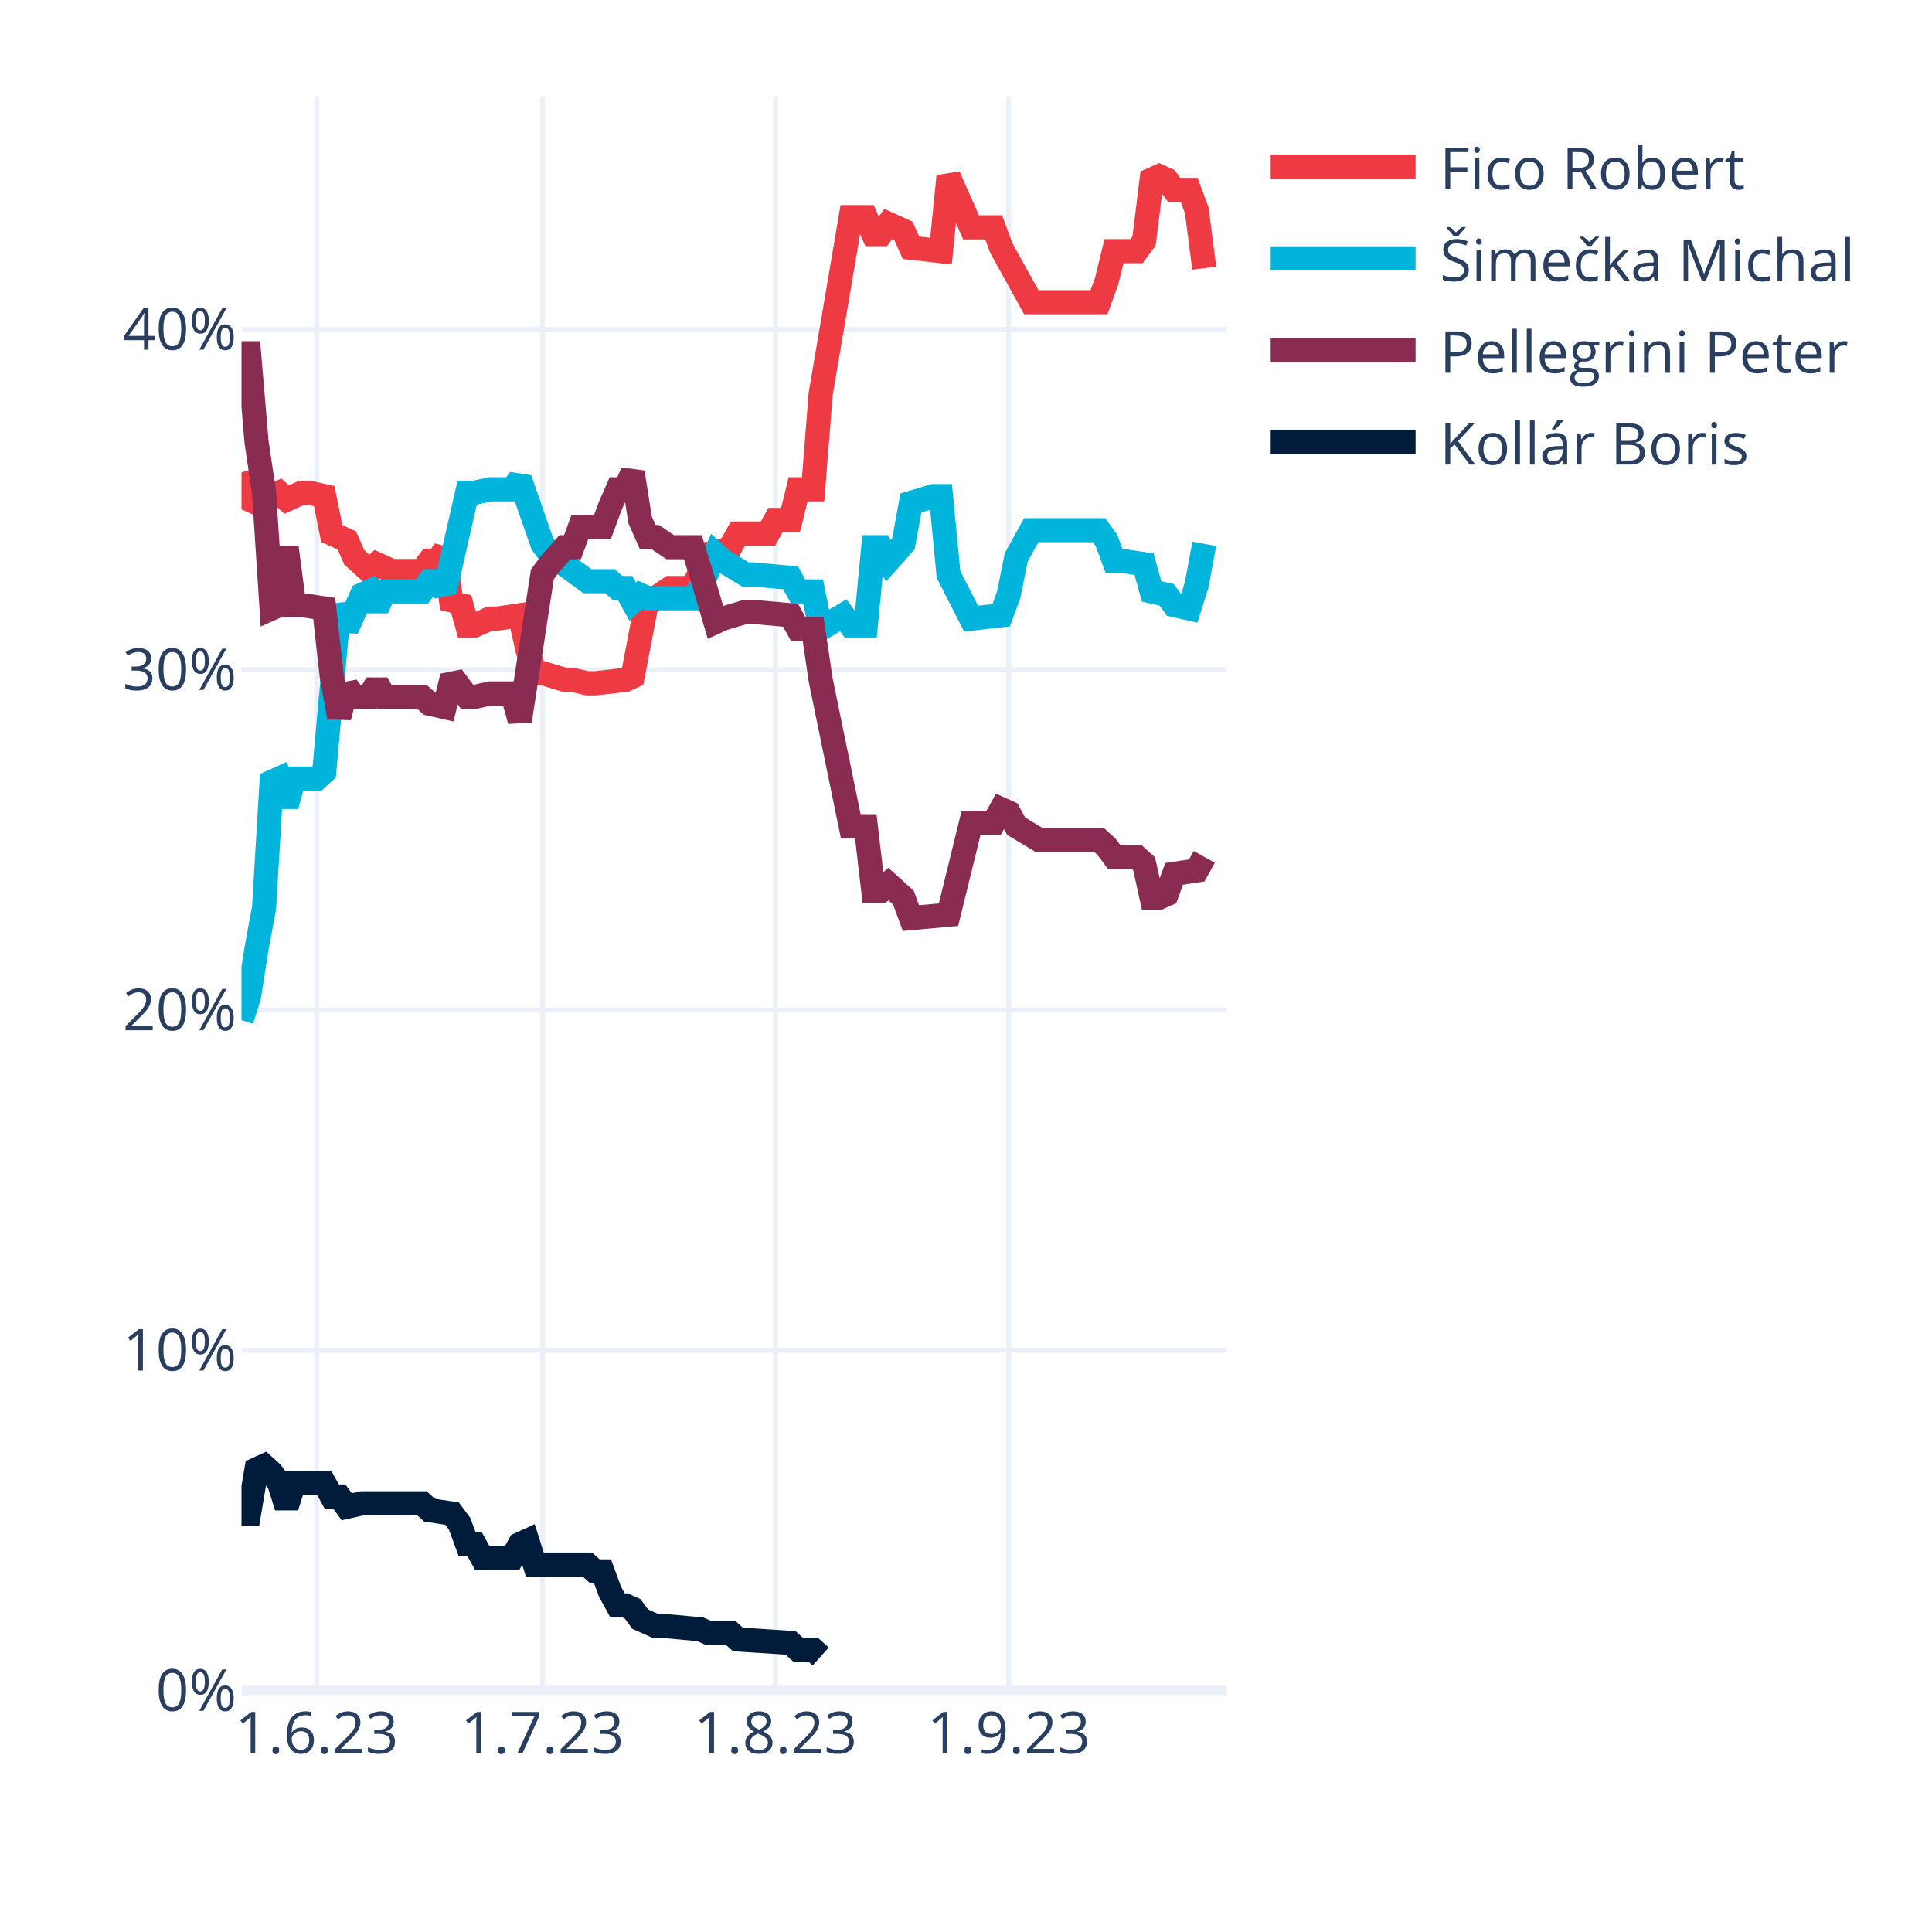
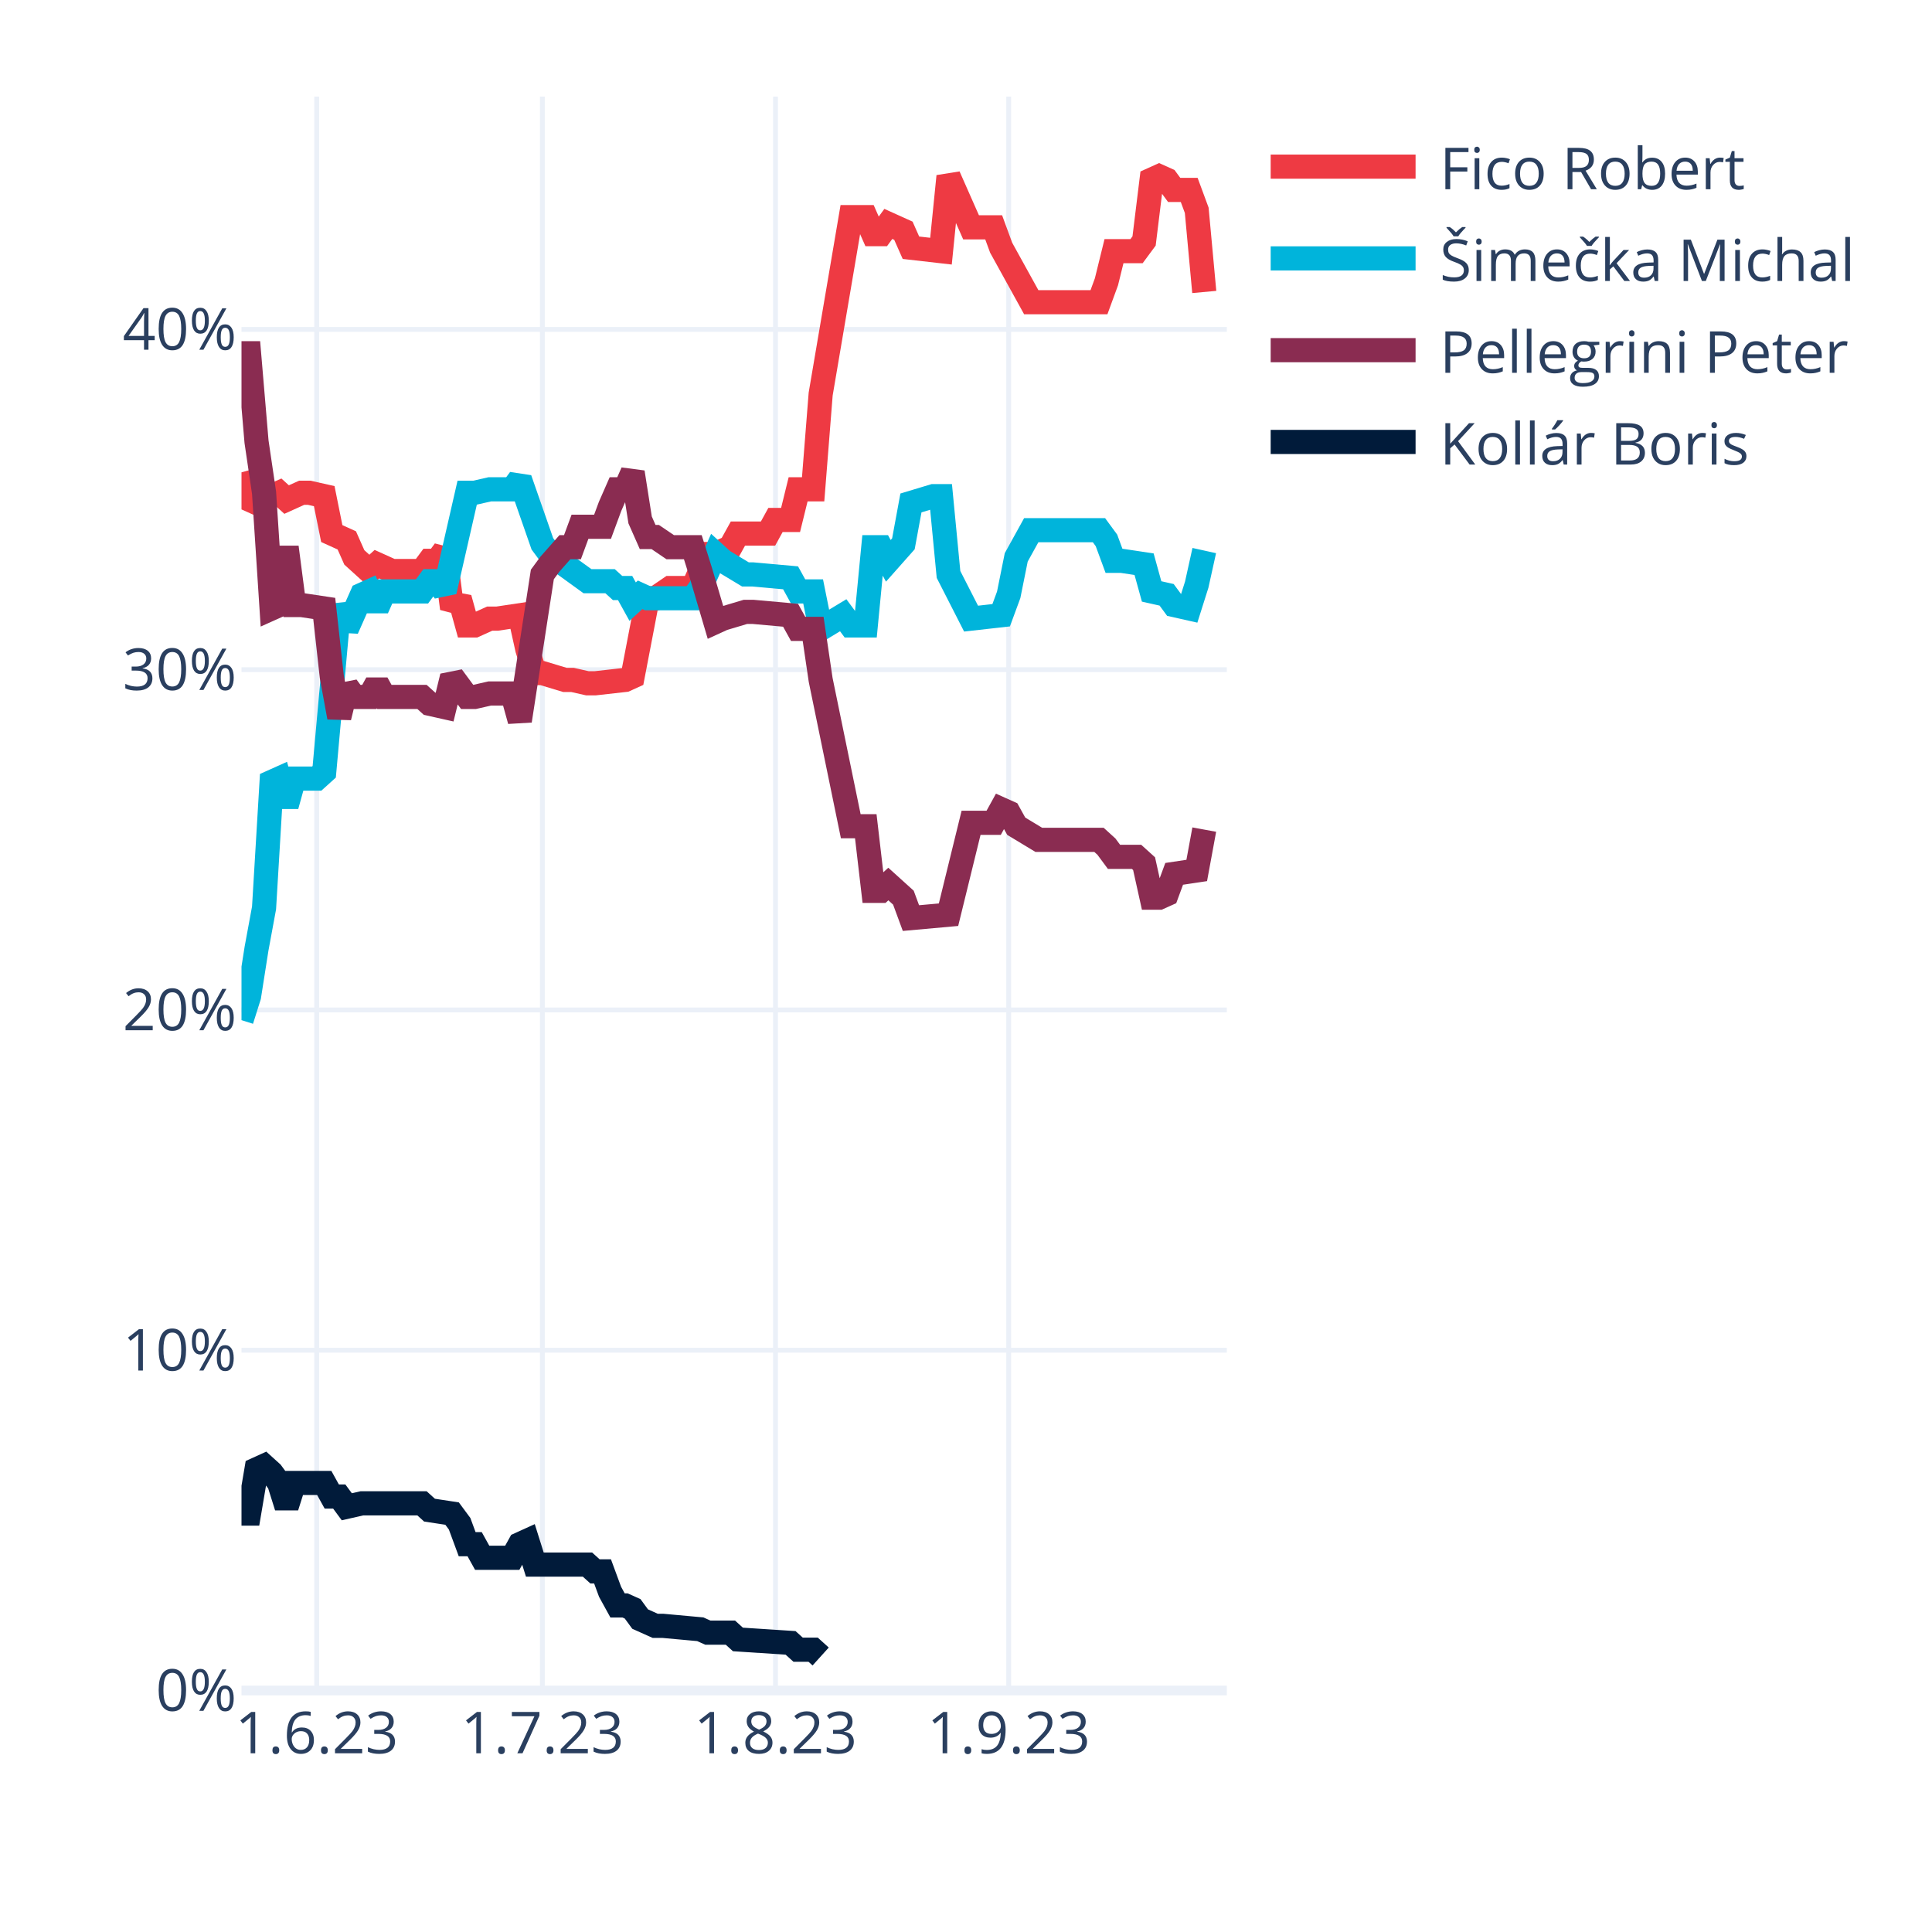
<svg xmlns="http://www.w3.org/2000/svg" class="main-svg" width="400" height="400" style="" viewBox="0 0 400 400">
  <rect x="0" y="0" width="400" height="400" style="fill: rgb(255, 255, 255); fill-opacity: 1;" />
-   <defs id="defs-8d1b77">
+   <defs id="defs-d0a3fa">
    <g class="clips">
-       <clipPath id="clip8d1b77xyplot" class="plotclip">
+       <clipPath id="clipd0a3faxyplot" class="plotclip">
        <rect width="204" height="330" />
      </clipPath>
-       <clipPath class="axesclip" id="clip8d1b77x">
+       <clipPath class="axesclip" id="clipd0a3fax">
        <rect x="50" y="0" width="204" height="400" />
      </clipPath>
-       <clipPath class="axesclip" id="clip8d1b77y">
+       <clipPath class="axesclip" id="clipd0a3fay">
        <rect x="0" y="20" width="400" height="330" />
      </clipPath>
-       <clipPath class="axesclip" id="clip8d1b77xy">
+       <clipPath class="axesclip" id="clipd0a3faxy">
        <rect x="50" y="20" width="204" height="330" />
      </clipPath>
    </g>
    <g class="gradients" />
    <g class="patterns" />
  </defs>
  <g class="bglayer" />
  <g class="layer-below">
    <g class="imagelayer" />
    <g class="shapelayer" />
  </g>
  <g class="cartesianlayer">
    <g class="subplot xy">
      <g class="layer-subplot">
        <g class="shapelayer" />
        <g class="imagelayer" />
      </g>
      <g class="minor-gridlayer">
        <g class="x" />
        <g class="y" />
      </g>
      <g class="gridlayer">
        <g class="x">
          <path class="xgrid crisp" transform="translate(65.57,0)" d="M0,20v330" style="stroke: rgb(235, 240, 248); stroke-opacity: 1; stroke-width: 1px;" />
          <path class="xgrid crisp" transform="translate(112.29,0)" d="M0,20v330" style="stroke: rgb(235, 240, 248); stroke-opacity: 1; stroke-width: 1px;" />
          <path class="xgrid crisp" transform="translate(160.56,0)" d="M0,20v330" style="stroke: rgb(235, 240, 248); stroke-opacity: 1; stroke-width: 1px;" />
          <path class="xgrid crisp" transform="translate(208.84,0)" d="M0,20v330" style="stroke: rgb(235, 240, 248); stroke-opacity: 1; stroke-width: 1px;" />
        </g>
        <g class="y">
          <path class="ygrid crisp" transform="translate(0,279.55)" d="M50,0h204" style="stroke: rgb(235, 240, 248); stroke-opacity: 1; stroke-width: 1px;" />
          <path class="ygrid crisp" transform="translate(0,209.1)" d="M50,0h204" style="stroke: rgb(235, 240, 248); stroke-opacity: 1; stroke-width: 1px;" />
          <path class="ygrid crisp" transform="translate(0,138.65)" d="M50,0h204" style="stroke: rgb(235, 240, 248); stroke-opacity: 1; stroke-width: 1px;" />
          <path class="ygrid crisp" transform="translate(0,68.2)" d="M50,0h204" style="stroke: rgb(235, 240, 248); stroke-opacity: 1; stroke-width: 1px;" />
        </g>
      </g>
      <g class="zerolinelayer">
        <path class="yzl zl crisp" transform="translate(0,350)" d="M50,0h204" style="stroke: rgb(235, 240, 248); stroke-opacity: 1; stroke-width: 2px;" />
      </g>
      <path class="xlines-below" />
      <path class="ylines-below" />
      <g class="overlines-below" />
      <g class="xaxislayer-below" />
      <g class="yaxislayer-below" />
      <g class="overaxes-below" />
-       <g class="plot" transform="translate(50,20)" clip-path="url(#clip8d1b77xyplot)">
+       <g class="plot" transform="translate(50,20)" clip-path="url(#clipd0a3faxyplot)">
        <g class="scatterlayer mlayer">
-           <g class="trace scatter traced842f9" style="stroke-miterlimit: 2; opacity: 1;">
-             <g class="fills" />
-             <g class="errorbars" />
-             <g class="lines">
-               <path class="js-line" d="M0,77.79L1.56,83.43L3.11,84.13L4.67,82.02L6.23,82.72L7.79,82.02L9.34,83.43L12.46,82.02L14.02,82.02L17.13,82.72L18.69,90.47L21.8,91.88L23.36,95.4L26.47,98.22L28.03,96.81L31.15,98.22L32.7,98.22L37.37,98.22L38.93,96.11L40.49,96.11L42.05,93.99L43.6,105.97L45.16,103.86L46.72,109.49L48.27,109.49L51.39,108.08L52.95,108.08L57.62,107.38L59.18,114.42L60.73,119.36L62.29,119.36L66.96,120.77L68.52,120.77L71.63,121.47L73.19,121.47L79.42,120.77L80.98,120.06L84.09,103.86L85.65,103.86L88.76,101.74L90.32,101.74L93.44,101.74L94.99,98.22L96.55,94.7L98.11,94.7L101.22,93.29L102.78,90.47L109.01,90.47L110.56,87.65L113.68,87.65L115.24,81.31L118.35,81.31L119.91,61.59L126.14,24.95L127.69,24.95L129.25,24.95L130.81,28.48L132.37,28.48L133.92,26.36L137.04,27.77L138.6,31.29L144.82,32L146.38,16.5L151.05,27.07L152.61,27.07L155.73,27.07L157.28,31.29L163.51,42.57L165.07,42.57L177.53,42.57L179.08,38.34L180.64,32L182.2,32L185.31,32L186.87,29.89L188.43,17.2L189.98,16.5L191.54,17.2L193.1,19.32L196.21,19.32L197.77,23.54L199.33,35.52" style="vector-effect: none; fill: none; stroke: rgb(238, 58, 67); stroke-opacity: 1; stroke-width: 5px; opacity: 1;" />
-             </g>
-             <g class="points" />
-             <g class="text" />
-           </g>
-           <g class="trace scatter trace34c9a5" style="stroke-miterlimit: 2; opacity: 1;">
-             <g class="fills" />
-             <g class="errorbars" />
-             <g class="lines">
-               <path class="js-line" d="M0,191.21L1.56,186.28L3.11,176.42L4.67,167.97L6.23,141.9L7.79,141.2L9.34,146.83L10.9,141.2L12.46,141.2L15.57,141.2L17.13,139.79L20.24,105.27L21.8,110.2L24.92,103.15L26.47,102.45L28.03,105.97L29.59,102.45L37.37,102.45L38.93,100.33L40.49,100.33L42.05,102.45L46.72,82.02L48.27,82.02L51.39,81.31L52.95,81.31L56.06,81.31L57.62,79.2L62.29,92.59L63.85,94.7L71.63,100.33L73.19,100.33L76.31,100.33L77.86,101.74L79.42,101.74L80.98,104.56L82.53,103.15L84.09,103.86L93.44,103.86L94.99,101.74L98.11,94.7L99.66,96.11L104.34,98.93L105.89,98.93L113.68,99.63L115.24,102.45L118.35,102.45L119.91,110.2L124.58,107.38L126.14,109.49L129.25,109.49L130.81,93.29L132.37,93.29L133.92,96.11L137.04,92.59L138.6,84.13L143.27,82.72L144.82,82.72L146.38,98.93L151.05,108.08L157.28,107.38L158.84,103.15L160.4,95.4L163.51,89.77L177.53,89.77L179.08,91.88L180.64,96.11L182.2,96.11L186.87,96.81L188.43,102.45L191.54,103.15L193.1,105.27L196.21,105.97L197.77,101.04L199.33,92.59" style="vector-effect: none; fill: none; stroke: rgb(0, 180, 219); stroke-opacity: 1; stroke-width: 5px; opacity: 1;" />
-             </g>
-             <g class="points" />
-             <g class="text" />
-           </g>
-           <g class="trace scatter tracea35a8b" style="stroke-miterlimit: 2; opacity: 1;">
-             <g class="fills" />
-             <g class="errorbars" />
-             <g class="lines">
-               <path class="js-line" d="M0,53.13L1.56,53.13L3.11,71.45L4.67,82.02L6.23,105.97L7.79,105.27L9.34,93.29L10.9,105.27L12.46,105.27L17.13,105.97L18.69,120.06L20.24,128.51L21.8,122.17L23.36,124.29L24.92,124.29L26.47,124.29L28.03,121.47L29.59,124.29L31.15,124.29L37.37,124.29L38.93,125.7L42.05,126.4L43.6,120.06L46.72,124.29L48.27,124.29L51.39,123.58L52.95,123.58L56.06,123.58L57.62,129.22L62.29,98.93L63.85,96.81L66.96,93.29L68.52,93.29L70.08,89.06L71.63,89.06L74.75,89.06L76.31,84.84L77.86,81.31L79.42,81.31L80.98,77.79L82.53,87.65L84.09,91.18L85.65,91.18L88.76,93.29L90.32,93.29L93.44,93.29L94.99,98.22L98.11,108.79L99.66,108.08L104.34,106.68L105.89,106.68L113.68,107.38L115.24,110.2L118.35,110.2L119.91,120.77L126.14,151.06L127.69,151.06L129.25,151.06L130.81,164.44L132.37,164.44L133.92,163.03L137.04,165.85L138.6,170.08L146.38,169.38L151.05,150.35L155.73,150.35L157.28,147.54L158.84,148.24L160.4,151.06L165.07,153.88L166.63,153.88L177.53,153.88L179.08,155.29L180.64,157.4L182.2,157.4L185.31,157.4L186.87,158.81L188.43,165.85L189.98,165.85L191.54,165.15L193.1,160.92L197.77,160.22L199.33,157.4" style="vector-effect: none; fill: none; stroke: rgb(138, 44, 81); stroke-opacity: 1; stroke-width: 5px; opacity: 1;" />
-             </g>
-             <g class="points" />
-             <g class="text" />
-           </g>
-           <g class="trace scatter traced8a5f9" style="stroke-miterlimit: 2; opacity: 1;">
+           <g class="trace scatter tracee6058a" style="stroke-miterlimit: 2; opacity: 1;">
+             <g class="fills" />
+             <g class="errorbars" />
+             <g class="lines">
+               <path class="js-line" d="M0,77.79L1.56,83.43L3.11,84.13L4.67,82.02L6.23,82.72L7.79,82.02L9.34,83.43L12.46,82.02L14.02,82.02L17.13,82.72L18.69,90.47L21.8,91.88L23.36,95.4L26.47,98.22L28.03,96.81L31.15,98.22L32.7,98.22L37.37,98.22L38.93,96.11L40.49,96.11L42.05,93.99L43.6,105.97L45.16,103.86L46.72,109.49L48.27,109.49L51.39,108.08L52.95,108.08L57.62,107.38L59.18,114.42L60.73,119.36L62.29,119.36L66.96,120.77L68.52,120.77L71.63,121.47L73.19,121.47L79.42,120.77L80.98,120.06L84.09,103.86L85.65,103.86L88.76,101.74L90.32,101.74L93.44,101.74L94.99,98.22L96.55,94.7L98.11,94.7L101.22,93.29L102.78,90.47L109.01,90.47L110.56,87.65L113.68,87.65L115.24,81.31L118.35,81.31L119.91,61.59L126.14,24.95L127.69,24.95L129.25,24.95L130.81,28.48L132.37,28.48L133.92,26.36L137.04,27.77L138.6,31.29L144.82,32L146.38,16.5L151.05,27.07L152.61,27.07L155.73,27.07L157.28,31.29L163.51,42.57L165.07,42.57L177.53,42.57L179.08,38.34L180.64,32L182.2,32L185.31,32L186.87,29.89L188.43,17.2L189.98,16.5L191.54,17.2L193.1,19.32L196.21,19.32L197.77,23.54L199.33,40.45" style="vector-effect: none; fill: none; stroke: rgb(238, 58, 67); stroke-opacity: 1; stroke-width: 5px; opacity: 1;" />
+             </g>
+             <g class="points" />
+             <g class="text" />
+           </g>
+           <g class="trace scatter trace5cad12" style="stroke-miterlimit: 2; opacity: 1;">
+             <g class="fills" />
+             <g class="errorbars" />
+             <g class="lines">
+               <path class="js-line" d="M0,191.21L1.56,186.28L3.11,176.42L4.67,167.97L6.23,141.9L7.79,141.2L9.34,146.83L10.9,141.2L12.46,141.2L15.57,141.2L17.13,139.79L20.24,105.27L21.8,110.2L24.92,103.15L26.47,102.45L28.03,105.97L29.59,102.45L37.37,102.45L38.93,100.33L40.49,100.33L42.05,102.45L46.72,82.02L48.27,82.02L51.39,81.31L52.95,81.31L56.06,81.31L57.62,79.2L62.29,92.59L63.85,94.7L71.63,100.33L73.19,100.33L76.31,100.33L77.86,101.74L79.42,101.74L80.98,104.56L82.53,103.15L84.09,103.86L93.44,103.86L94.99,101.74L98.11,94.7L99.66,96.11L104.34,98.93L105.89,98.93L113.68,99.63L115.24,102.45L118.35,102.45L119.91,110.2L124.58,107.38L126.14,109.49L129.25,109.49L130.81,93.29L132.37,93.29L133.92,96.11L137.04,92.59L138.6,84.13L143.27,82.72L144.82,82.72L146.38,98.93L151.05,108.08L157.28,107.38L158.84,103.15L160.4,95.4L163.51,89.77L177.53,89.77L179.08,91.88L180.64,96.11L182.2,96.11L186.87,96.81L188.43,102.45L191.54,103.15L193.1,105.27L196.21,105.97L197.77,101.04L199.33,93.99" style="vector-effect: none; fill: none; stroke: rgb(0, 180, 219); stroke-opacity: 1; stroke-width: 5px; opacity: 1;" />
+             </g>
+             <g class="points" />
+             <g class="text" />
+           </g>
+           <g class="trace scatter trace46bc08" style="stroke-miterlimit: 2; opacity: 1;">
+             <g class="fills" />
+             <g class="errorbars" />
+             <g class="lines">
+               <path class="js-line" d="M0,53.13L1.56,53.13L3.11,71.45L4.67,82.02L6.23,105.97L7.79,105.27L9.34,93.29L10.9,105.27L12.46,105.27L17.13,105.97L18.69,120.06L20.24,128.51L21.8,122.17L23.36,124.29L24.92,124.29L26.47,124.29L28.03,121.47L29.59,124.29L31.15,124.29L37.37,124.29L38.93,125.7L42.05,126.4L43.6,120.06L46.72,124.29L48.27,124.29L51.39,123.58L52.95,123.58L56.06,123.58L57.62,129.22L62.29,98.93L63.85,96.81L66.96,93.29L68.52,93.29L70.08,89.06L71.63,89.06L74.75,89.06L76.31,84.84L77.86,81.31L79.42,81.31L80.98,77.79L82.53,87.65L84.09,91.18L85.65,91.18L88.76,93.29L90.32,93.29L93.44,93.29L94.99,98.22L98.11,108.79L99.66,108.08L104.34,106.68L105.89,106.68L113.68,107.38L115.24,110.2L118.35,110.2L119.91,120.77L126.14,151.06L127.69,151.06L129.25,151.06L130.81,164.44L132.37,164.44L133.92,163.03L137.04,165.85L138.6,170.08L146.38,169.38L151.05,150.35L155.73,150.35L157.28,147.54L158.84,148.24L160.4,151.06L165.07,153.88L166.63,153.88L177.53,153.88L179.08,155.29L180.64,157.4L182.2,157.4L185.31,157.4L186.87,158.81L188.43,165.85L189.98,165.85L191.54,165.15L193.1,160.92L197.77,160.22L199.33,151.76" style="vector-effect: none; fill: none; stroke: rgb(138, 44, 81); stroke-opacity: 1; stroke-width: 5px; opacity: 1;" />
+             </g>
+             <g class="points" />
+             <g class="text" />
+           </g>
+           <g class="trace scatter trace1a1ac6" style="stroke-miterlimit: 2; opacity: 1;">
            <g class="fills" />
            <g class="errorbars" />
            <g class="lines">
              <path class="js-line" d="M0,293.37L1.56,293.37L3.11,284.21L4.67,283.5L6.23,284.91L7.79,287.03L9.34,291.96L10.9,287.03L12.46,287.03L17.13,287.03L18.69,289.84L20.24,289.84L21.8,291.96L24.92,291.25L26.47,291.25L37.37,291.25L38.93,292.66L43.6,293.37L45.16,295.48L46.72,299.71L48.27,299.71L49.83,302.52L51.39,302.52L56.06,302.52L57.62,299.71L59.18,299L60.73,303.93L71.63,303.93L73.19,305.34L74.75,305.34L76.31,309.57L77.86,312.39L79.42,312.39L80.98,313.09L82.53,315.21L85.65,316.61L87.21,316.61L94.99,317.32L96.55,318.02L101.22,318.02L102.78,319.43L113.68,320.14L115.24,321.55L118.35,321.55L119.91,322.96" style="vector-effect: none; fill: none; stroke: rgb(1, 27, 58); stroke-opacity: 1; stroke-width: 5px; opacity: 1;" />
            </g>
            <g class="points" />
            <g class="text" />
          </g>
        </g>
      </g>
      <g class="overplot" />
      <path class="xlines-above crisp" d="M0,0" style="fill: none;" />
      <path class="ylines-above crisp" d="M0,0" style="fill: none;" />
      <g class="overlines-above" />
      <g class="xaxislayer-above">
        <g class="xtick">
          <text text-anchor="middle" x="0" y="363" transform="translate(65.57,0)" style="font-family: 'Open Sans', verdana, arial, sans-serif; font-size: 12px; fill: rgb(42, 63, 95); fill-opacity: 1; white-space: pre; opacity: 1;">1.6.23</text>
        </g>
        <g class="xtick">
          <text text-anchor="middle" x="0" y="363" style="font-family: 'Open Sans', verdana, arial, sans-serif; font-size: 12px; fill: rgb(42, 63, 95); fill-opacity: 1; white-space: pre; opacity: 1;" transform="translate(112.29,0)">1.7.23</text>
        </g>
        <g class="xtick">
          <text text-anchor="middle" x="0" y="363" style="font-family: 'Open Sans', verdana, arial, sans-serif; font-size: 12px; fill: rgb(42, 63, 95); fill-opacity: 1; white-space: pre; opacity: 1;" transform="translate(160.56,0)">1.8.23</text>
        </g>
        <g class="xtick">
          <text text-anchor="middle" x="0" y="363" style="font-family: 'Open Sans', verdana, arial, sans-serif; font-size: 12px; fill: rgb(42, 63, 95); fill-opacity: 1; white-space: pre; opacity: 1;" transform="translate(208.84,0)">1.9.23</text>
        </g>
      </g>
      <g class="yaxislayer-above">
        <g class="ytick">
          <text text-anchor="end" x="49" y="4.2" transform="translate(0,350)" style="font-family: 'Open Sans', verdana, arial, sans-serif; font-size: 12px; fill: rgb(42, 63, 95); fill-opacity: 1; white-space: pre; opacity: 1;">0%</text>
        </g>
        <g class="ytick">
          <text text-anchor="end" x="49" y="4.2" style="font-family: 'Open Sans', verdana, arial, sans-serif; font-size: 12px; fill: rgb(42, 63, 95); fill-opacity: 1; white-space: pre; opacity: 1;" transform="translate(0,279.55)">10%</text>
        </g>
        <g class="ytick">
          <text text-anchor="end" x="49" y="4.2" style="font-family: 'Open Sans', verdana, arial, sans-serif; font-size: 12px; fill: rgb(42, 63, 95); fill-opacity: 1; white-space: pre; opacity: 1;" transform="translate(0,209.1)">20%</text>
        </g>
        <g class="ytick">
          <text text-anchor="end" x="49" y="4.2" style="font-family: 'Open Sans', verdana, arial, sans-serif; font-size: 12px; fill: rgb(42, 63, 95); fill-opacity: 1; white-space: pre; opacity: 1;" transform="translate(0,138.65)">30%</text>
        </g>
        <g class="ytick">
          <text text-anchor="end" x="49" y="4.2" style="font-family: 'Open Sans', verdana, arial, sans-serif; font-size: 12px; fill: rgb(42, 63, 95); fill-opacity: 1; white-space: pre; opacity: 1;" transform="translate(0,68.2)">40%</text>
        </g>
      </g>
      <g class="overaxes-above" />
    </g>
  </g>
  <g class="polarlayer" />
  <g class="smithlayer" />
  <g class="ternarylayer" />
  <g class="geolayer" />
  <g class="funnelarealayer" />
  <g class="pielayer" />
  <g class="iciclelayer" />
  <g class="treemaplayer" />
  <g class="sunburstlayer" />
  <g class="glimages" />
-   <defs id="topdefs-8d1b77">
+   <defs id="topdefs-d0a3fa">
    <g class="clips" />
-     <clipPath id="legend8d1b77">
+     <clipPath id="legendd0a3fa">
      <rect width="130" height="86" x="0" y="0" />
    </clipPath>
  </defs>
  <g class="layer-above">
    <g class="imagelayer" />
    <g class="shapelayer" />
  </g>
  <g class="infolayer">
    <g class="legend" pointer-events="all" transform="translate(258.08,20)">
      <rect class="bg" shape-rendering="crispEdges" width="130" height="86" x="0" y="0" style="stroke: rgb(68, 68, 68); stroke-opacity: 1; fill: rgb(255, 255, 255); fill-opacity: 1; stroke-width: 0px;" />
-       <g class="scrollbox" transform="" clip-path="url(#legend8d1b77)">
+       <g class="scrollbox" transform="" clip-path="url(#legendd0a3fa)">
        <g class="groups">
          <g class="traces" transform="translate(0,14.5)" style="opacity: 1;">
            <text class="legendtext" text-anchor="start" x="40" y="4.68" style="font-family: 'Open Sans', verdana, arial, sans-serif; font-size: 12px; fill: rgb(42, 63, 95); fill-opacity: 1; white-space: pre;">Fico Robert</text>
            <g class="layers" style="opacity: 1;">
              <g class="legendfill" />
              <g class="legendlines">
                <path class="js-line" d="M5,0h30" style="fill: none; stroke: rgb(238, 58, 67); stroke-opacity: 1; stroke-width: 5px;" />
              </g>
              <g class="legendsymbols">
                <g class="legendpoints" />
              </g>
            </g>
            <rect class="legendtoggle" x="0" y="-9.5" width="124.031" height="19" style="fill: rgb(0, 0, 0); fill-opacity: 0;" />
          </g>
          <g class="traces" transform="translate(0,33.5)" style="opacity: 1;">
            <text class="legendtext" text-anchor="start" x="40" y="4.68" style="font-family: 'Open Sans', verdana, arial, sans-serif; font-size: 12px; fill: rgb(42, 63, 95); fill-opacity: 1; white-space: pre;">Šimečka Michal</text>
            <g class="layers" style="opacity: 1;">
              <g class="legendfill" />
              <g class="legendlines">
                <path class="js-line" d="M5,0h30" style="fill: none; stroke: rgb(0, 180, 219); stroke-opacity: 1; stroke-width: 5px;" />
              </g>
              <g class="legendsymbols">
                <g class="legendpoints" />
              </g>
            </g>
            <rect class="legendtoggle" x="0" y="-9.5" width="124.031" height="19" style="fill: rgb(0, 0, 0); fill-opacity: 0;" />
          </g>
          <g class="traces" transform="translate(0,52.5)" style="opacity: 1;">
            <text class="legendtext" text-anchor="start" x="40" y="4.68" style="font-family: 'Open Sans', verdana, arial, sans-serif; font-size: 12px; fill: rgb(42, 63, 95); fill-opacity: 1; white-space: pre;">Pellegrini Peter</text>
            <g class="layers" style="opacity: 1;">
              <g class="legendfill" />
              <g class="legendlines">
                <path class="js-line" d="M5,0h30" style="fill: none; stroke: rgb(138, 44, 81); stroke-opacity: 1; stroke-width: 5px;" />
              </g>
              <g class="legendsymbols">
                <g class="legendpoints" />
              </g>
            </g>
            <rect class="legendtoggle" x="0" y="-9.5" width="124.031" height="19" style="fill: rgb(0, 0, 0); fill-opacity: 0;" />
          </g>
          <g class="traces" transform="translate(0,71.5)" style="opacity: 1;">
            <text class="legendtext" text-anchor="start" x="40" y="4.68" style="font-family: 'Open Sans', verdana, arial, sans-serif; font-size: 12px; fill: rgb(42, 63, 95); fill-opacity: 1; white-space: pre;">Kollár Boris</text>
            <g class="layers" style="opacity: 1;">
              <g class="legendfill" />
              <g class="legendlines">
                <path class="js-line" d="M5,0h30" style="fill: none; stroke: rgb(1, 27, 58); stroke-opacity: 1; stroke-width: 5px;" />
              </g>
              <g class="legendsymbols">
                <g class="legendpoints" />
              </g>
            </g>
            <rect class="legendtoggle" x="0" y="-9.5" width="124.031" height="19" style="fill: rgb(0, 0, 0); fill-opacity: 0;" />
          </g>
        </g>
      </g>
      <rect class="scrollbar" rx="20" ry="3" width="0" height="0" x="0" y="0" style="fill: rgb(128, 139, 164); fill-opacity: 1;" />
    </g>
    <g class="g-gtitle" />
    <g class="g-xtitle" />
    <g class="g-ytitle" />
  </g>
</svg>
